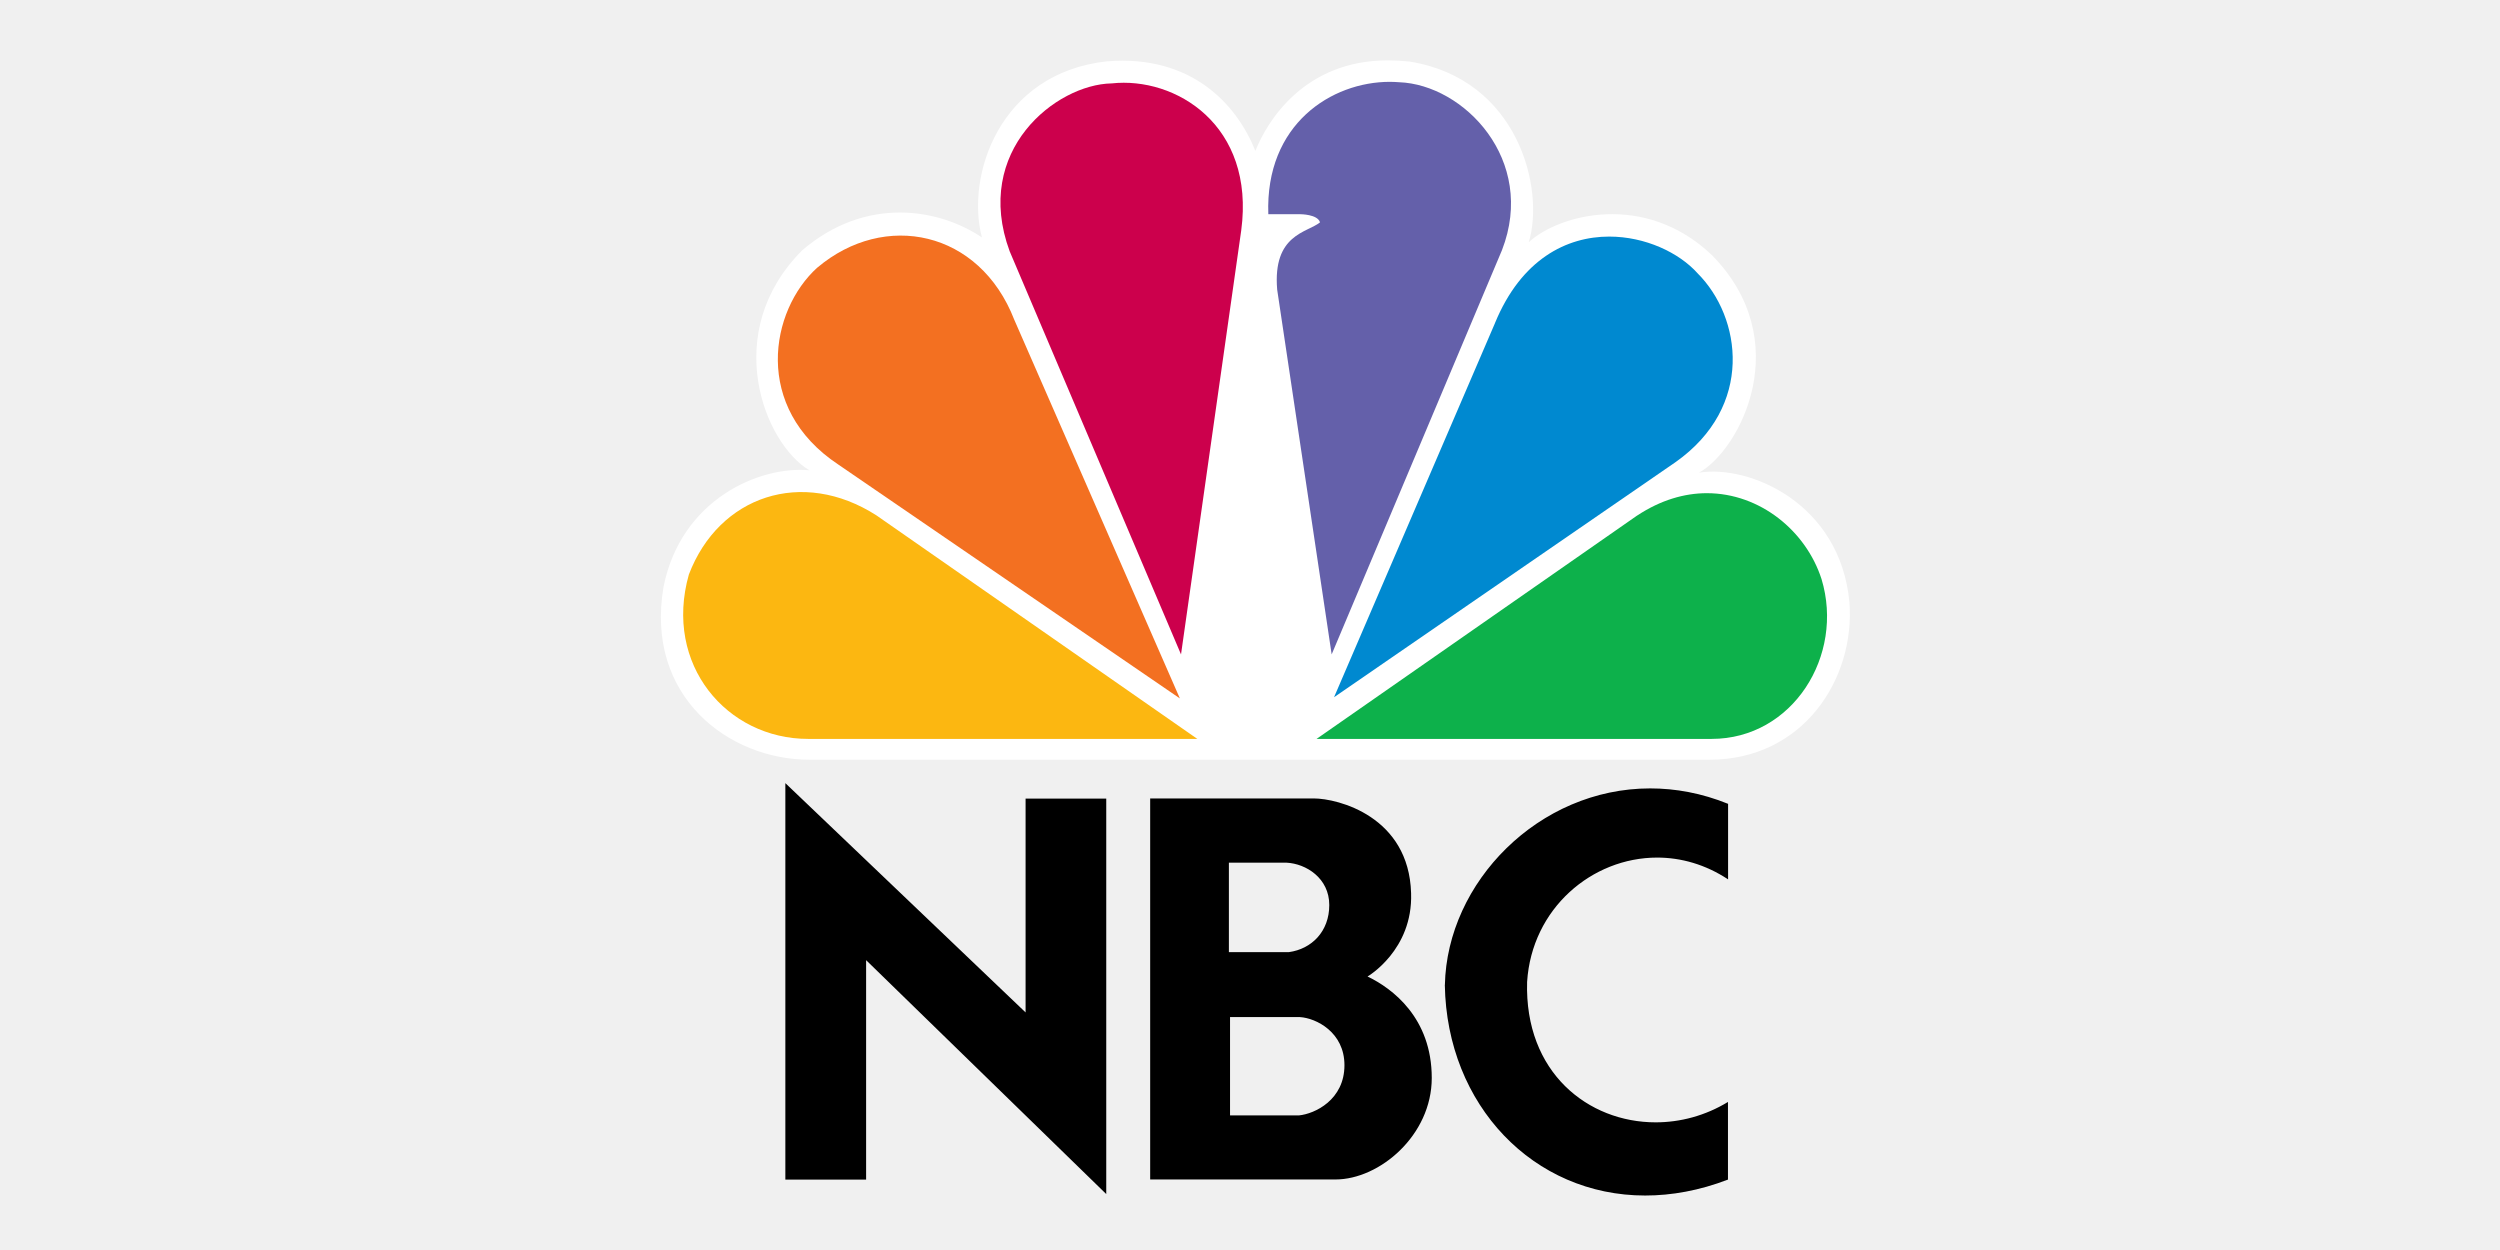
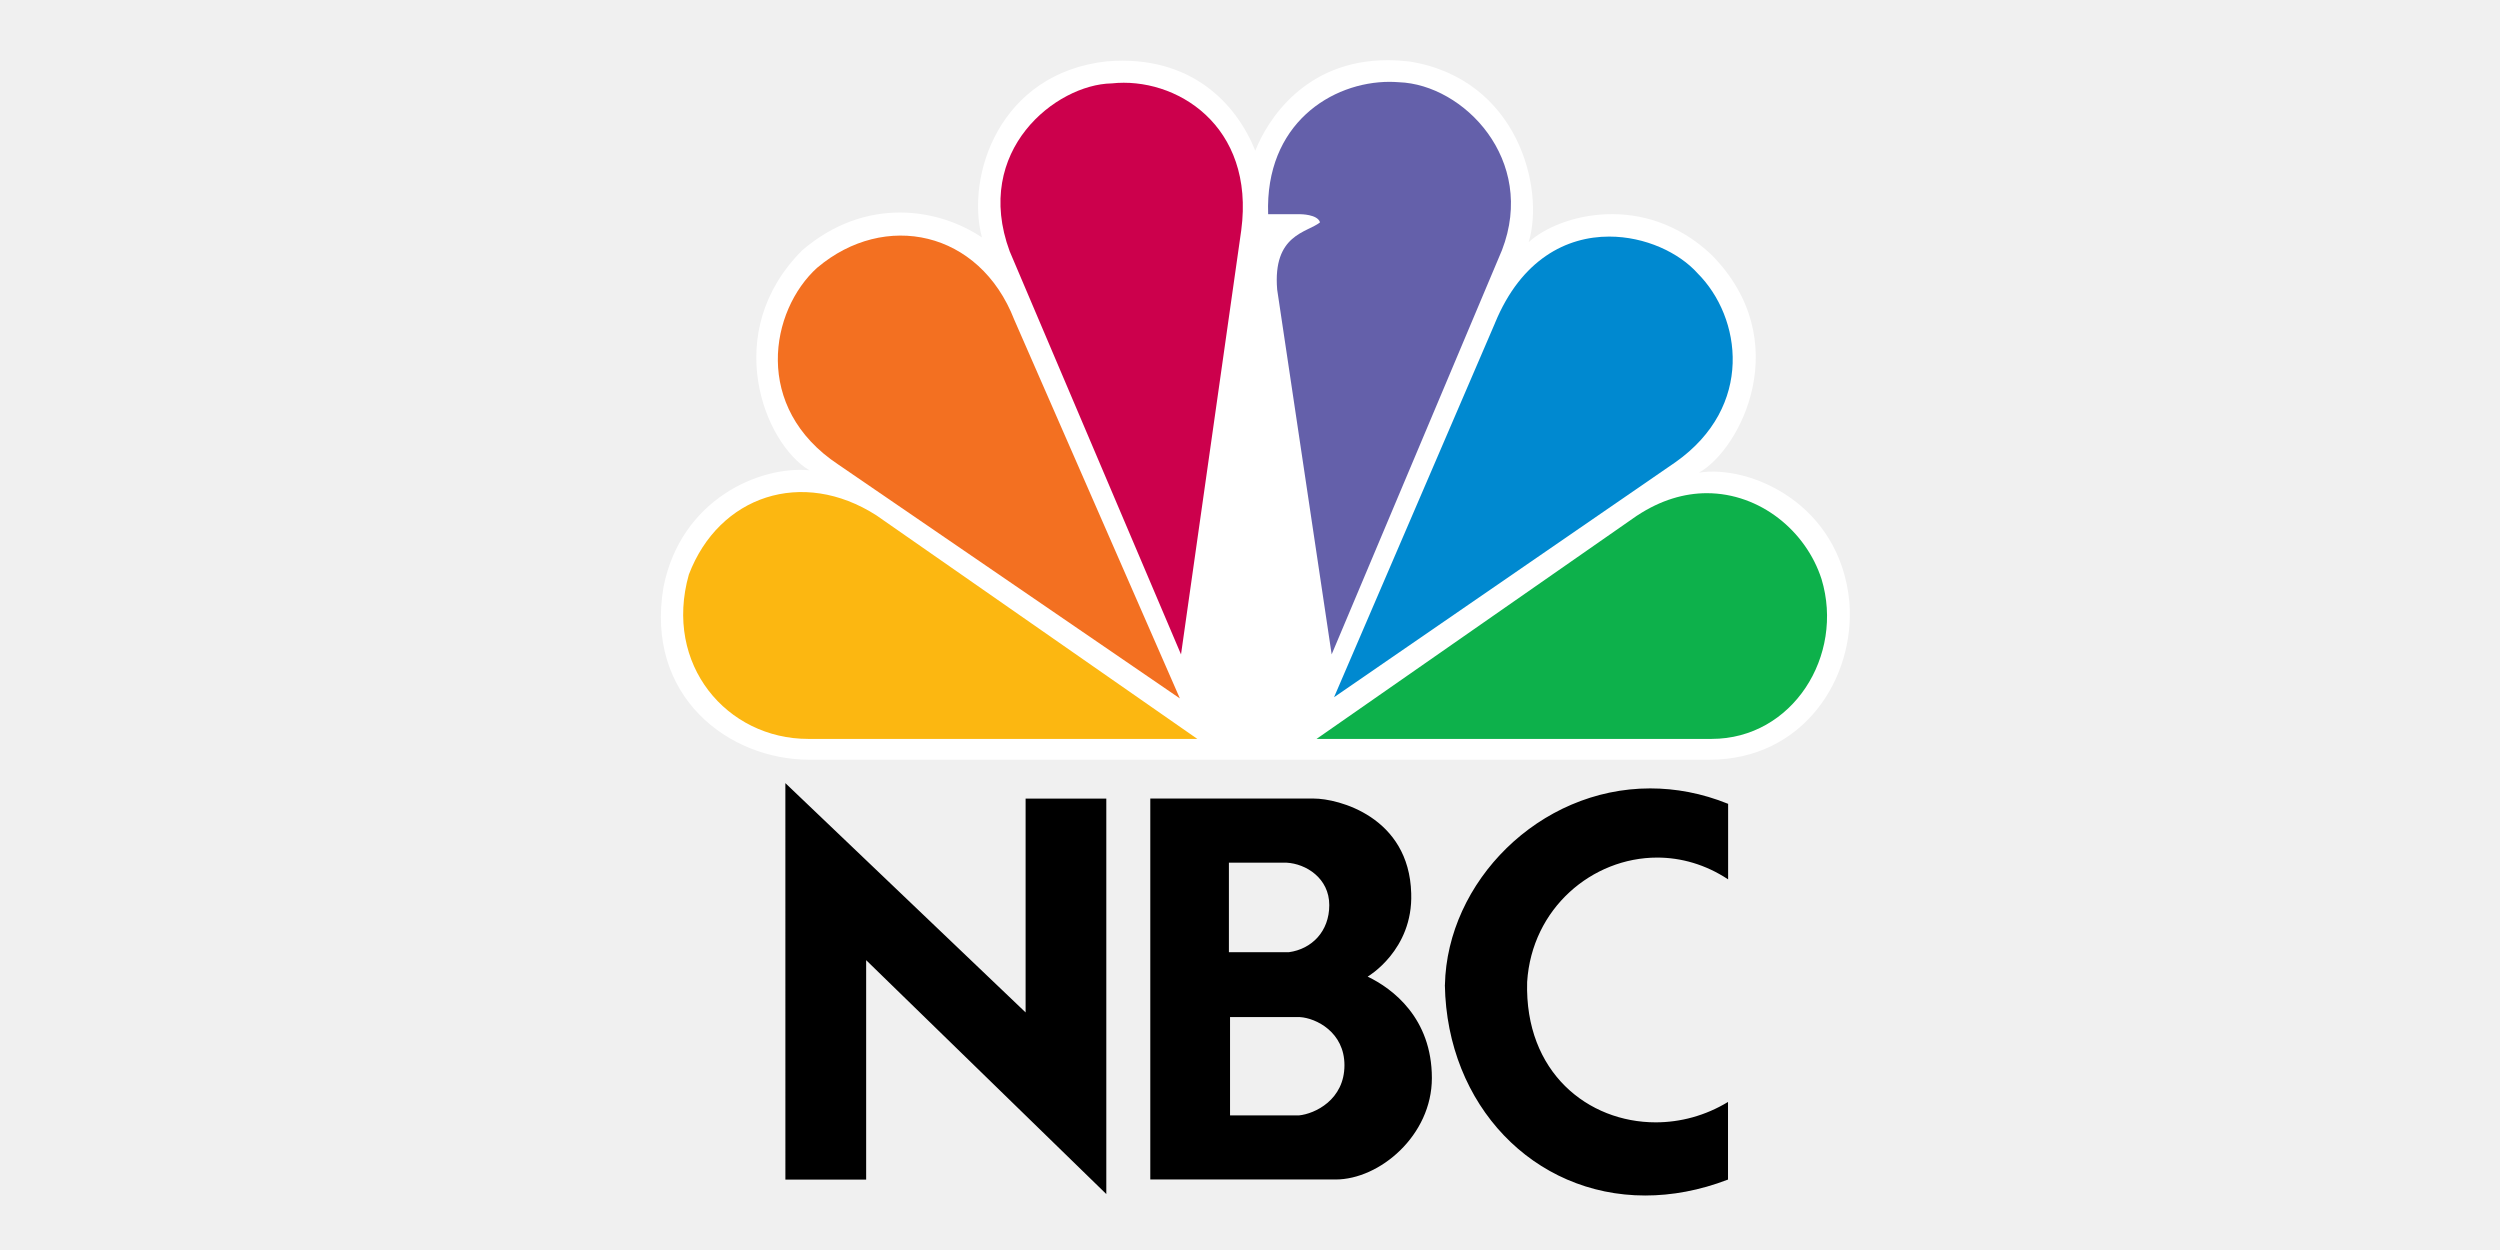
<svg xmlns="http://www.w3.org/2000/svg" width="128" height="64">
  <g stroke="null">
-     <path fill="#fff" d="M64.267 7.707c-.95-2.364-3.26-4.917-7.59-4.567-5.517.6-7.236 5.872-6.402 9.018-2.197-1.484-5.933-2.136-9.194.65-4.21 4.21-1.95 9.904.36 11.27-2.55-.236-6.58 1.484-7.47 5.98-.95 5.585 3.32 8.84 7.48 8.84h46.07c4.808 0 7.47-4.146 7.17-8.057-.47-5.1-5.15-7.06-7.702-6.64 2.134-1.19 4.983-6.76.65-11.15-3.44-3.26-7.824-2.07-9.366-.65.83-2.72-.532-8.36-6.11-9.25-.386-.04-.757-.06-1.11-.06-4.26 0-6.175 3.106-6.776 4.633" />
+     <path fill="#fff" d="M64.267 7.707c-.95-2.364-3.26-4.917-7.59-4.567-5.517.6-7.236 5.872-6.402 9.018-2.197-1.484-5.933-2.136-9.194.65-4.21 4.21-1.95 9.904.36 11.27-2.55-.236-6.58 1.484-7.47 5.98-.95 5.585 3.318 8.84 7.474 8.84H87.52c4.804 0 7.47-4.146 7.17-8.057-.47-5.1-5.152-7.06-7.706-6.64 2.134-1.19 4.983-6.762.65-11.15-3.44-3.26-7.824-2.074-9.366-.65.83-2.726-.532-8.362-6.11-9.254-.386-.042-.757-.065-1.11-.065-4.26 0-6.175 3.106-6.776 4.633" />
    <path fill="#F37021" d="M41.85 13.697c-2.434 2.197-3.32 7.175 1.066 10.084L60.41 35.76l-8.48-19.39c-1.777-4.576-6.64-5.574-10.08-2.67" />
-     <path fill="#CC004C" d="M56.908 4.27c-2.844.058-7.114 3.437-5.213 8.596l8.773 20.64 3.083-21.71c.72-5.394-3.37-7.885-6.64-7.525" />
-     <path fill="#6460AA" d="M64.92 10.968h1.66s.885 0 1.005.417c-.652.532-2.43.598-2.194 3.44l2.79 18.68 8.72-20.697c1.79-4.62-1.96-8.48-5.27-8.598-.152-.01-.31-.02-.47-.02-2.98 0-6.39 2.16-6.223 6.778" />
+     <path fill="#CC004C" d="M56.908 4.27c-2.844.058-7.114 3.437-5.213 8.596l8.773 20.64 3.083-21.71c.72-5.394-3.372-7.885-6.64-7.525" />
+     <path fill="#6460AA" d="M64.92 10.968h1.66s.885 0 1.005.417c-.652.532-2.43.598-2.194 3.44l2.79 18.68 8.72-20.697c1.783-4.62-1.96-8.48-5.276-8.598-.155-.01-.31-.02-.472-.02-2.98 0-6.39 2.16-6.224 6.778" />
    <path fill="#0089D0" d="M76.543 16.544l-8.24 19.154L85.79 23.66c4.033-2.85 3.383-7.412 1.126-9.667-.947-1.06-2.683-1.88-4.524-1.88-2.174 0-4.5 1.15-5.85 4.43" />
    <path fill="#0DB14B" d="M83.833 26.387L67.408 37.832h20.224c4.15 0 6.815-4.268 5.63-8.184-.794-2.462-3.143-4.394-5.87-4.397-1.147 0-2.363.35-3.56 1.14" />
    <path fill="#FCB711" d="M41.377 37.832h19.926l-16.43-11.445c-3.795-2.433-8.062-1.01-9.603 3.028-1.306 4.62 1.955 8.417 6.107 8.417" />
-     <path d="M62.98 52.075h3.576c.822.05 2.28.768 2.28 2.464 0 1.77-1.513 2.49-2.332 2.57h-3.526v-5.04m-.054-7.9h2.945c1 .05 2.19.79 2.19 2.17 0 1.35-.9 2.25-2.07 2.41h-3.07v-4.58m-4.03-3.29v19.51h9.487c2.252 0 4.93-2.257 4.93-5.198 0-3.074-2.014-4.584-3.288-5.194 0 0 2.33-1.35 2.23-4.267-.11-3.923-3.74-4.85-4.986-4.85h-8.38M40.21 60.394h4.135V49.16L56.64 61.136V40.89h-4.13v10.946l-12.3-11.74zm33.765-9.963c.104 6.168 4.546 10.78 10.257 10.78 1.355 0 2.78-.255 4.24-.816V56.42c-1.157.704-2.442 1.044-3.702 1.044-3.456 0-6.717-2.55-6.582-7.192.24-3.765 3.328-6.364 6.658-6.364 1.22 0 2.473.35 3.632 1.116v-3.868c-1.35-.547-2.695-.79-3.99-.79-5.697 0-10.4 4.793-10.51 10.064" />
+     <path d="M62.98 52.075h3.576c.822.05 2.28.768 2.28 2.464 0 1.77-1.513 2.49-2.332 2.57h-3.526v-5.04m-.054-7.9h2.945c1 .053 2.19.795 2.19 2.173 0 1.35-.9 2.25-2.065 2.41H62.92V44.17m-4.025-3.287V60.39h9.487c2.252 0 4.93-2.252 4.93-5.193 0-3.074-2.014-4.584-3.288-5.194 0 0 2.332-1.35 2.23-4.267-.108-3.924-3.74-4.85-4.985-4.85h-8.377m-18.68 19.508h4.135V49.16l12.296 11.976V40.89h-4.132v10.946l-12.3-11.74zm33.765-9.964c.104 6.168 4.546 10.78 10.257 10.78 1.355 0 2.78-.255 4.24-.816V56.42c-1.157.704-2.442 1.044-3.702 1.044-3.456 0-6.717-2.55-6.582-7.192.24-3.765 3.328-6.364 6.658-6.364 1.22 0 2.473.35 3.632 1.116v-3.868c-1.35-.547-2.695-.79-3.99-.79-5.697 0-10.4 4.793-10.51 10.064" />
  </g>
</svg>
